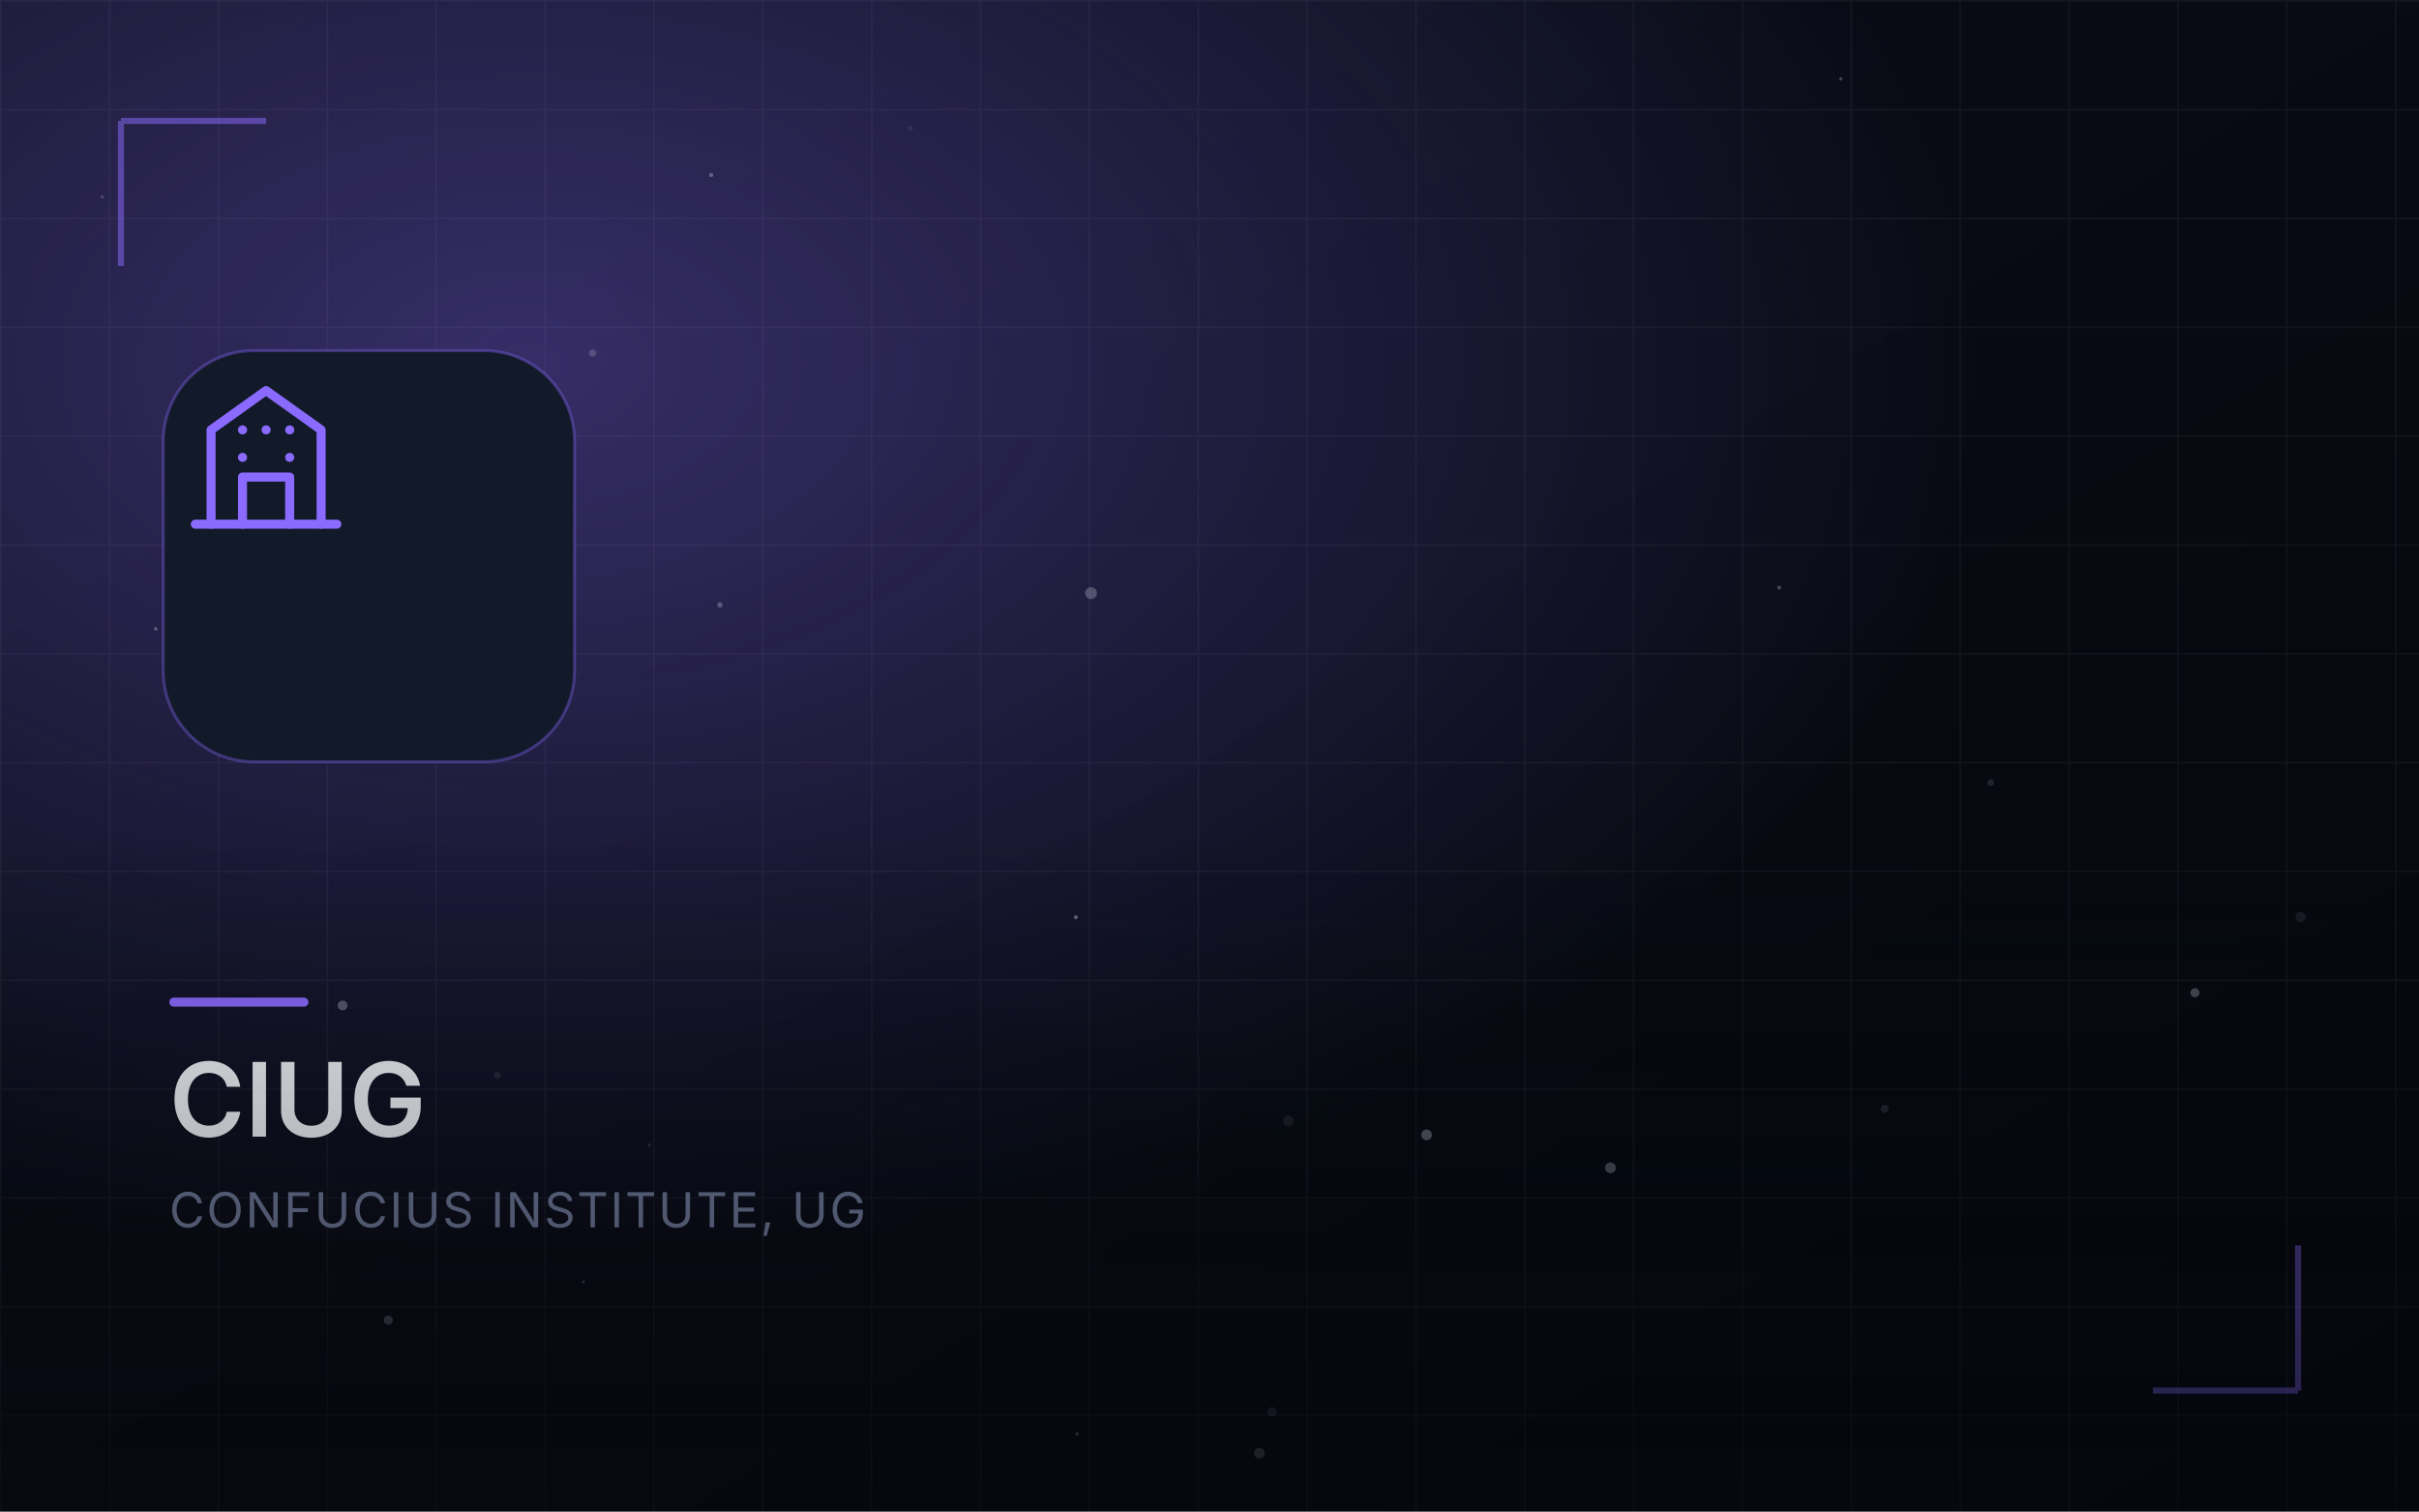
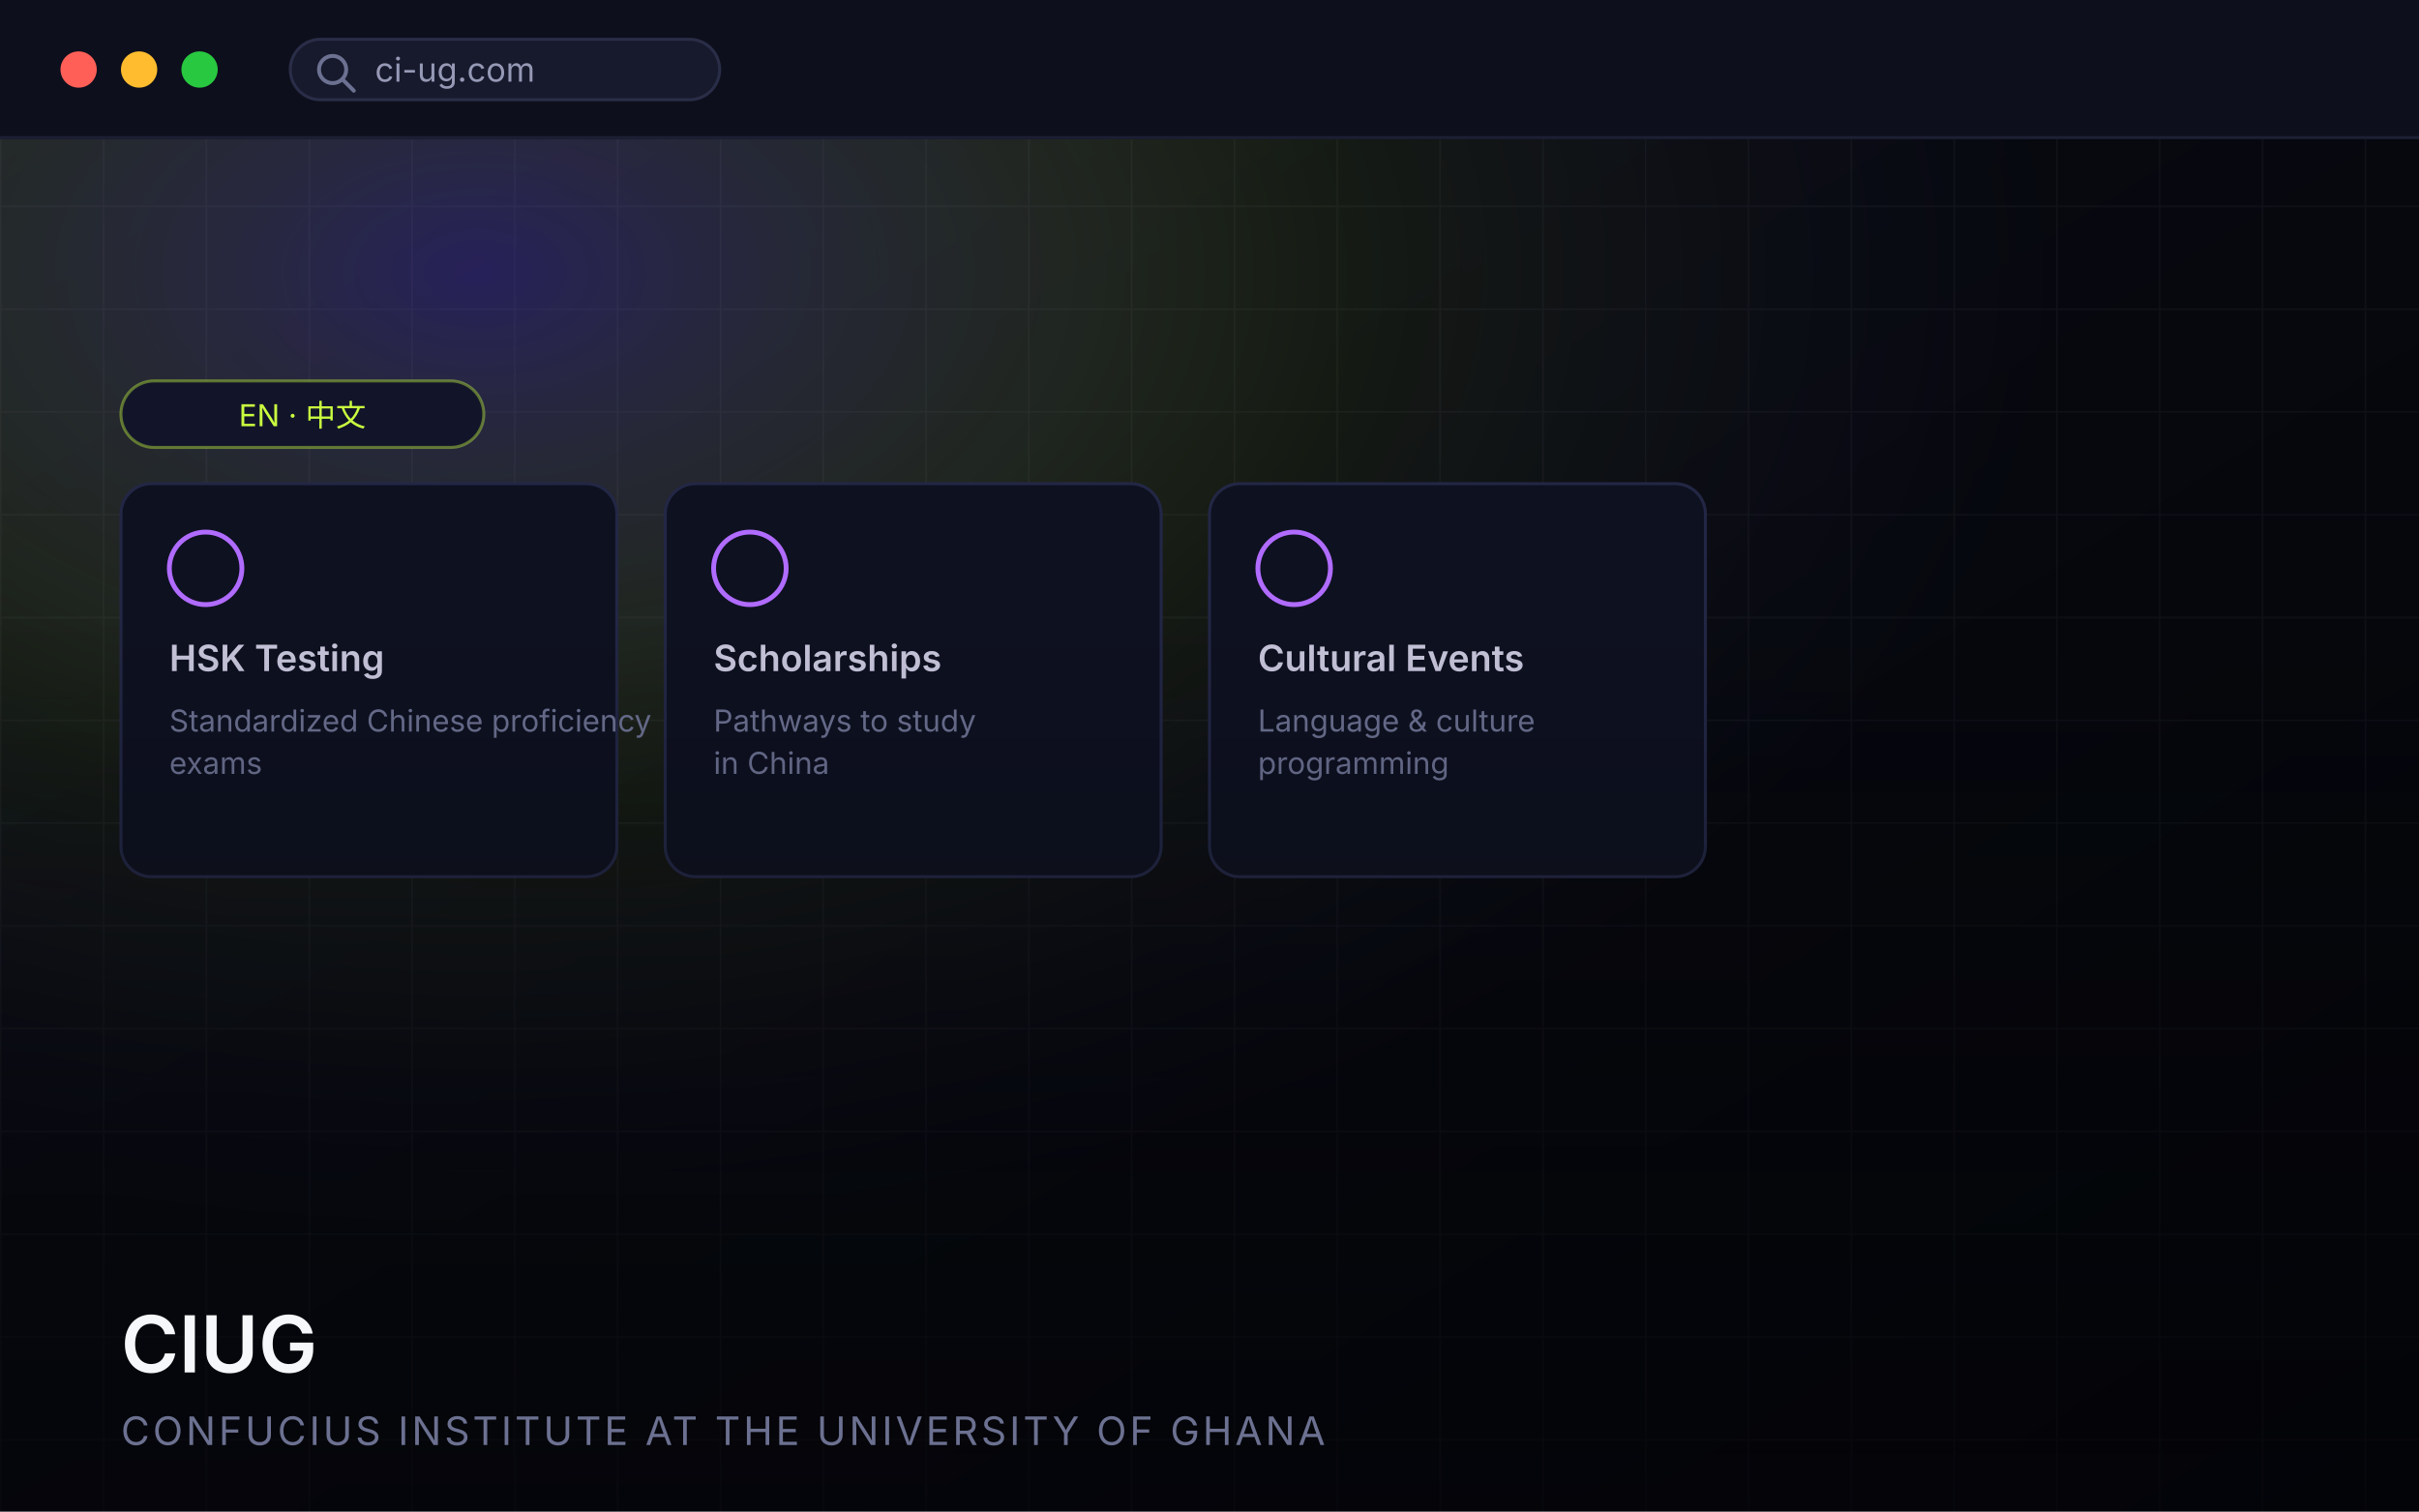
<svg xmlns="http://www.w3.org/2000/svg" viewBox="0 0 800 500" role="img" aria-label="CIUG">
  <defs>
    <linearGradient id="bg" x1="0" y1="0" x2="1" y2="1">
-       <stop offset="0%" stop-color="#0a0e18" />
-       <stop offset="100%" stop-color="#05070d" />
+       <stop offset="0%" stop-color="#0b0d16" />
+       <stop offset="100%" stop-color="#030408" />
    </linearGradient>
-     <radialGradient id="glow" cx="22%" cy="24%" r="60%">
-       <stop offset="0%" stop-color="#8b6bff" stop-opacity="0.35" />
-       <stop offset="100%" stop-color="#8b6bff" stop-opacity="0" />
+     <radialGradient id="glow" cx="20%" cy="18%" r="65%">
+       <stop offset="0%" stop-color="#6a52ff" stop-opacity="0.30" />
+       <stop offset="55%" stop-color="#caff3f" stop-opacity="0.07" />
+       <stop offset="100%" stop-color="#6a52ff" stop-opacity="0" />
    </radialGradient>
-     <pattern id="grid" width="36" height="36" patternUnits="userSpaceOnUse">
-       <path d="M 36 0 L 0 0 0 36" fill="none" stroke="#c9cfdf" stroke-width="1" opacity="0.06" />
+     <pattern id="grid" width="34" height="34" patternUnits="userSpaceOnUse">
+       <path d="M 34 0 L 0 0 0 34" fill="none" stroke="#c7c6dc" stroke-width="1" opacity="0.05" />
    </pattern>
    <linearGradient id="fade" x1="0" y1="0" x2="0" y2="1">
-       <stop offset="55%" stop-color="#05070d" stop-opacity="0" />
-       <stop offset="100%" stop-color="#05070d" stop-opacity="0.55" />
+       <stop offset="40%" stop-color="#030408" stop-opacity="0" />
+       <stop offset="100%" stop-color="#030408" stop-opacity="0.6" />
    </linearGradient>
  </defs>
  <rect width="800" height="500" fill="url(#bg)" />
  <rect width="800" height="500" fill="url(#grid)" />
  <rect width="800" height="500" fill="url(#glow)" />
-   <circle cx="532.6" cy="386.3" r="1.77" fill="#c9cfdf" opacity="0.35" />
-   <circle cx="426.1" cy="370.8" r="1.76" fill="#c9cfdf" opacity="0.10" />
-   <circle cx="235.2" cy="57.9" r="0.69" fill="#c9cfdf" opacity="0.34" />
-   <circle cx="471.8" cy="375.4" r="1.78" fill="#c9cfdf" opacity="0.40" />
-   <circle cx="420.7" cy="467.0" r="1.51" fill="#c9cfdf" opacity="0.14" />
-   <circle cx="416.5" cy="480.7" r="1.76" fill="#c9cfdf" opacity="0.24" />
-   <circle cx="356.2" cy="474.3" r="0.55" fill="#c9cfdf" opacity="0.37" />
-   <circle cx="68.8" cy="181.5" r="1.75" fill="#c9cfdf" opacity="0.14" />
-   <circle cx="301.1" cy="42.4" r="0.77" fill="#c9cfdf" opacity="0.10" />
-   <circle cx="760.8" cy="303.3" r="1.68" fill="#c9cfdf" opacity="0.10" />
-   <circle cx="623.3" cy="366.8" r="1.32" fill="#c9cfdf" opacity="0.14" />
-   <circle cx="355.8" cy="303.4" r="0.67" fill="#c9cfdf" opacity="0.42" />
-   <circle cx="196.0" cy="116.8" r="1.21" fill="#c9cfdf" opacity="0.22" />
-   <circle cx="238.1" cy="200.1" r="0.87" fill="#c9cfdf" opacity="0.32" />
-   <circle cx="193.0" cy="424.0" r="0.52" fill="#c9cfdf" opacity="0.23" />
-   <circle cx="214.8" cy="378.8" r="0.61" fill="#c9cfdf" opacity="0.14" />
-   <circle cx="164.4" cy="355.7" r="1.16" fill="#c9cfdf" opacity="0.11" />
-   <circle cx="113.3" cy="332.6" r="1.62" fill="#c9cfdf" opacity="0.37" />
-   <circle cx="725.9" cy="328.4" r="1.50" fill="#c9cfdf" opacity="0.33" />
-   <circle cx="33.8" cy="65.1" r="0.52" fill="#c9cfdf" opacity="0.23" />
-   <circle cx="588.4" cy="194.4" r="0.66" fill="#c9cfdf" opacity="0.29" />
-   <circle cx="658.4" cy="258.9" r="1.12" fill="#c9cfdf" opacity="0.13" />
-   <circle cx="608.8" cy="26.1" r="0.54" fill="#c9cfdf" opacity="0.30" />
-   <circle cx="51.5" cy="208.0" r="0.57" fill="#c9cfdf" opacity="0.38" />
-   <circle cx="360.8" cy="196.2" r="1.96" fill="#c9cfdf" opacity="0.30" />
-   <circle cx="128.4" cy="436.7" r="1.51" fill="#c9cfdf" opacity="0.27" />
-   <path d="M40 40 h48 M40 40 v48" stroke="#8b6bff" stroke-width="2" opacity="0.5" fill="none" />
-   <path d="M760 460 h-48 M760 460 v-48" stroke="#8b6bff" stroke-width="2" opacity="0.5" fill="none" />
-   <g transform="translate(88,150)">
-     <rect x="-34" y="-34" width="136" height="136" rx="30" fill="#121929" stroke="#8b6bff" stroke-opacity="0.35" />
-     <g transform="translate(0,0) scale(2.6)" stroke="#8b6bff" stroke-width="1.15" fill="none" stroke-linecap="round" stroke-linejoin="round" transform-origin="0 0">
-       <g transform="translate(-12,-12)">
-         <path d="M3 21h18" />
-         <path d="M5 21V9l7-5 7 5v12" />
-         <path d="M9 21v-6h6v6" />
-         <path d="M9 9h.01M12 9h.01M15 9h.01M9 12.5h.01M15 12.5h.01" />
-       </g>
-     </g>
-   </g>
-   <rect x="56" y="330" width="46" height="3" rx="1.5" fill="#8b6bff" />
-   <text x="56" y="376" font-family="Space Grotesk, Inter, sans-serif" font-size="34" font-weight="600" fill="#f5f7fb">CIUG</text>
-   <text x="56" y="406" font-family="Inter, sans-serif" font-size="16" letter-spacing="0.04em" fill="#717c9b">CONFUCIUS INSTITUTE, UG</text>
+   <rect x="0" y="0" width="800" height="46" fill="#0d0f1c" />
+   <rect x="0" y="45" width="800" height="1" fill="#1c1f33" />
+   <circle cx="26" cy="23" r="6" fill="#ff5f57" />
+   <circle cx="46" cy="23" r="6" fill="#febc2e" />
+   <circle cx="66" cy="23" r="6" fill="#28c840" />
+   <rect x="96" y="13" width="142" height="20" rx="10" fill="#171a2c" stroke="#2a2d47" stroke-width="1" />
+   <circle cx="110" cy="23" r="4.5" fill="none" stroke="#6c7191" stroke-width="1.3" />
+   <path d="M113.2 26.2 L117 30" stroke="#6c7191" stroke-width="1.3" stroke-linecap="round" />
+   <text x="124" y="27" font-family="Inter, sans-serif" font-size="11" fill="#9599b5">ci-ug.com</text>
+   <rect x="40" y="160" width="164" height="130" rx="10" fill="#0e1120" stroke="#232745" />
+   <circle cx="68" cy="188" r="12" fill="none" stroke="#b06bff" stroke-width="1.6" />
+   <text x="56" y="222" font-family="Inter, sans-serif" font-size="12" font-weight="600" fill="#c7c6dc">HSK Testing</text>
+   <text x="56" y="242" font-family="Inter, sans-serif" font-size="10" fill="#6c7191">Standardized Chinese proficiency</text>
+   <text x="56" y="256" font-family="Inter, sans-serif" font-size="10" fill="#6c7191">exams</text>
+   <rect x="220" y="160" width="164" height="130" rx="10" fill="#0e1120" stroke="#232745" />
+   <circle cx="248" cy="188" r="12" fill="none" stroke="#b06bff" stroke-width="1.6" />
+   <text x="236" y="222" font-family="Inter, sans-serif" font-size="12" font-weight="600" fill="#c7c6dc">Scholarships</text>
+   <text x="236" y="242" font-family="Inter, sans-serif" font-size="10" fill="#6c7191">Pathways to study</text>
+   <text x="236" y="256" font-family="Inter, sans-serif" font-size="10" fill="#6c7191">in China</text>
+   <rect x="400" y="160" width="164" height="130" rx="10" fill="#0e1120" stroke="#232745" />
+   <circle cx="428" cy="188" r="12" fill="none" stroke="#b06bff" stroke-width="1.6" />
+   <text x="416" y="222" font-family="Inter, sans-serif" font-size="12" font-weight="600" fill="#c7c6dc">Cultural Events</text>
+   <text x="416" y="242" font-family="Inter, sans-serif" font-size="10" fill="#6c7191">Language &amp; culture</text>
+   <text x="416" y="256" font-family="Inter, sans-serif" font-size="10" fill="#6c7191">programming</text>
+   <rect x="40" y="126" width="120" height="22" rx="11" fill="#12152a" stroke="#caff3f" stroke-opacity="0.4" />
+   <text x="100" y="141" font-family="Inter, sans-serif" font-size="10" fill="#caff3f" text-anchor="middle">EN · 中文</text>
  <rect width="800" height="500" fill="url(#fade)" />
+   <text x="40" y="454" font-family="Space Grotesk, Inter, sans-serif" font-size="26" font-weight="600" fill="#f5f7fb">CIUG</text>
+   <text x="40" y="478" font-family="Inter, sans-serif" font-size="13" letter-spacing="0.08em" fill="#6c7191">CONFUCIUS INSTITUTE AT THE UNIVERSITY OF GHANA</text>
</svg>
